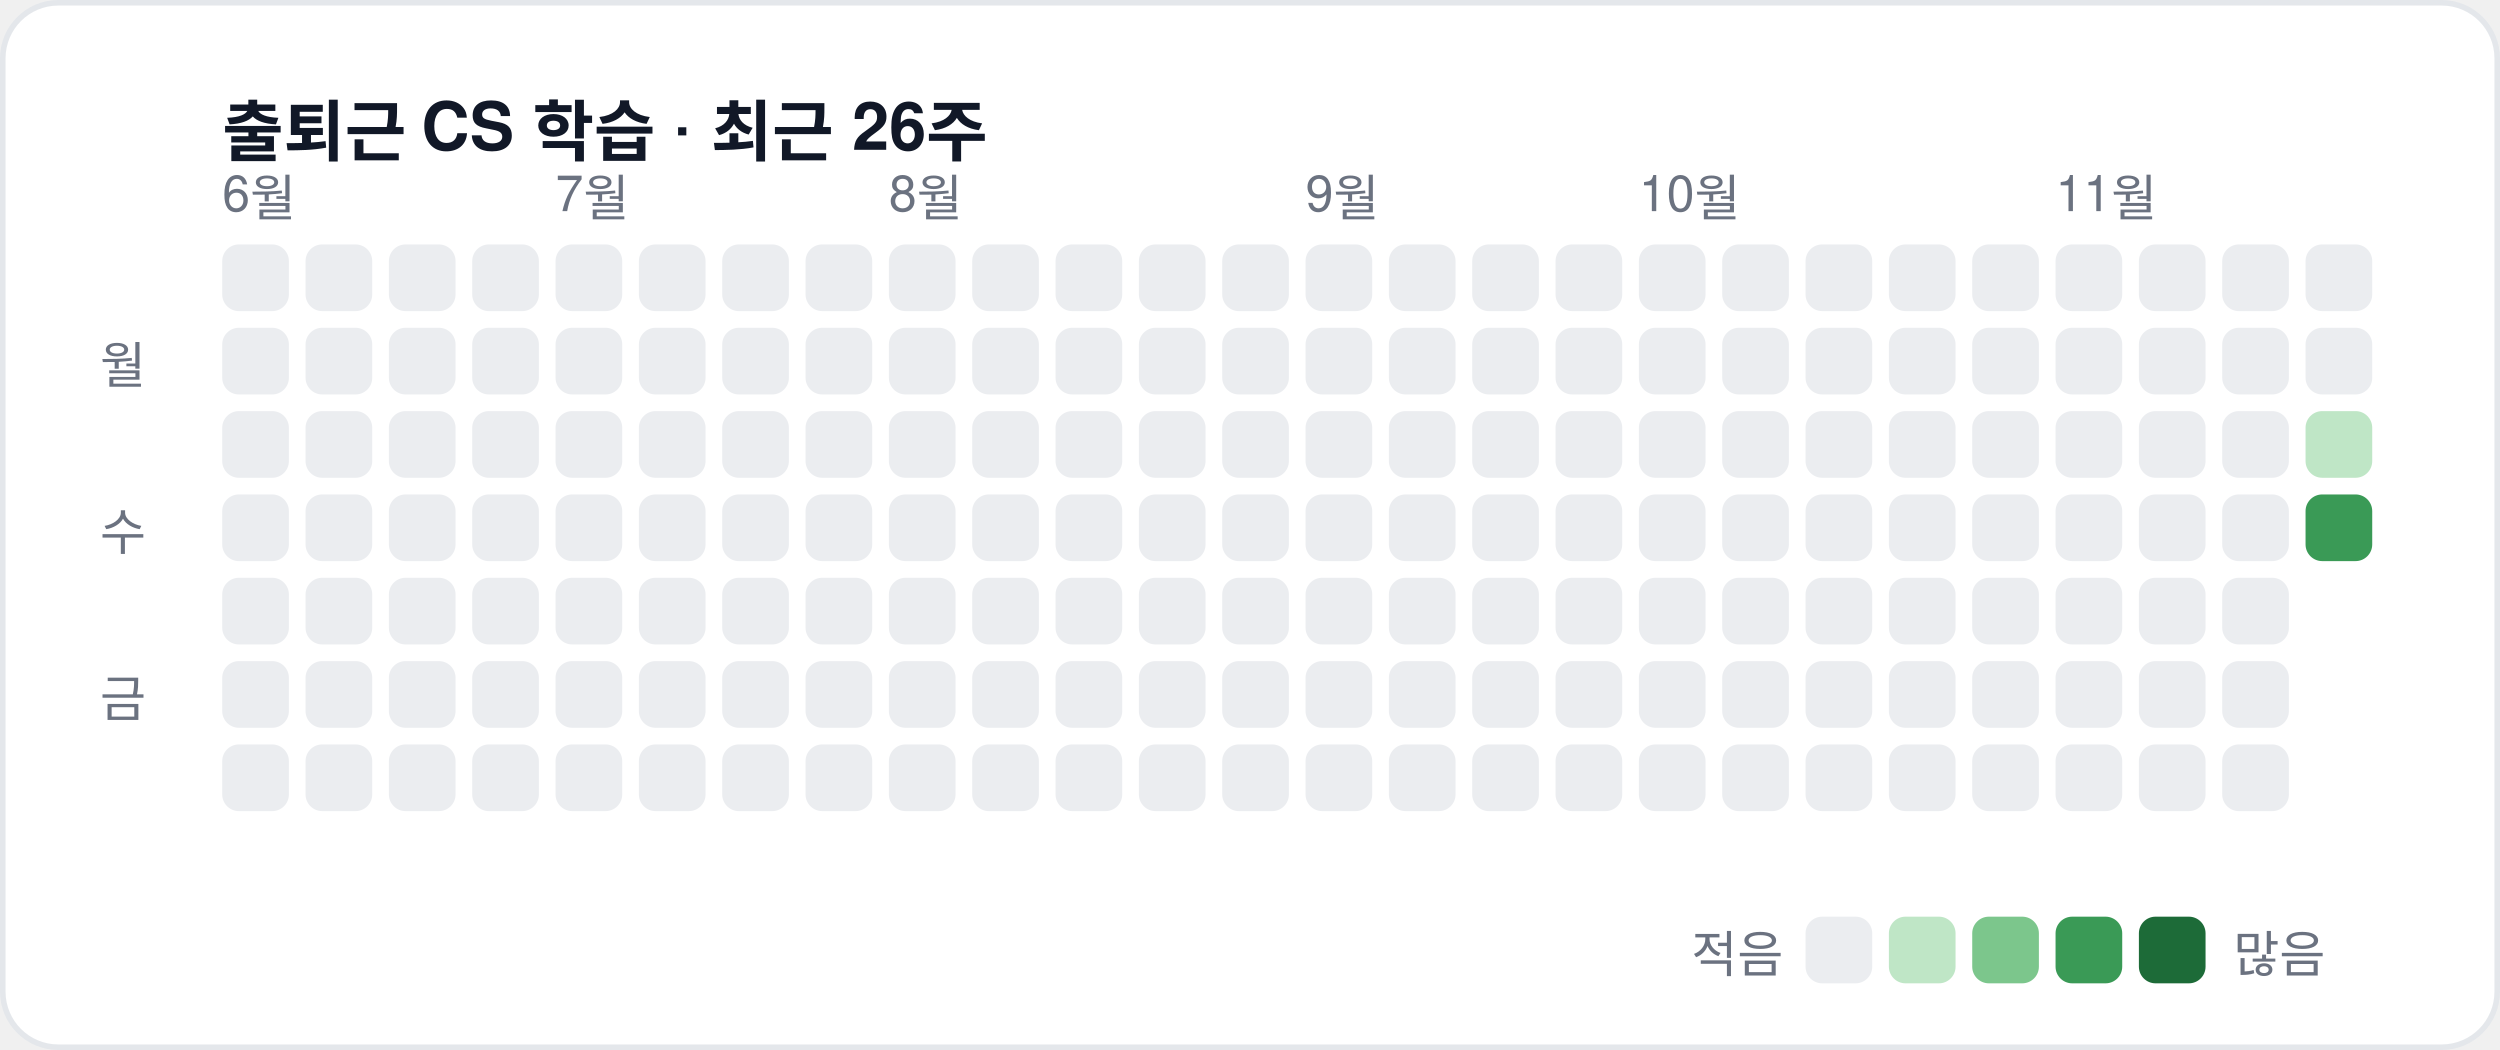
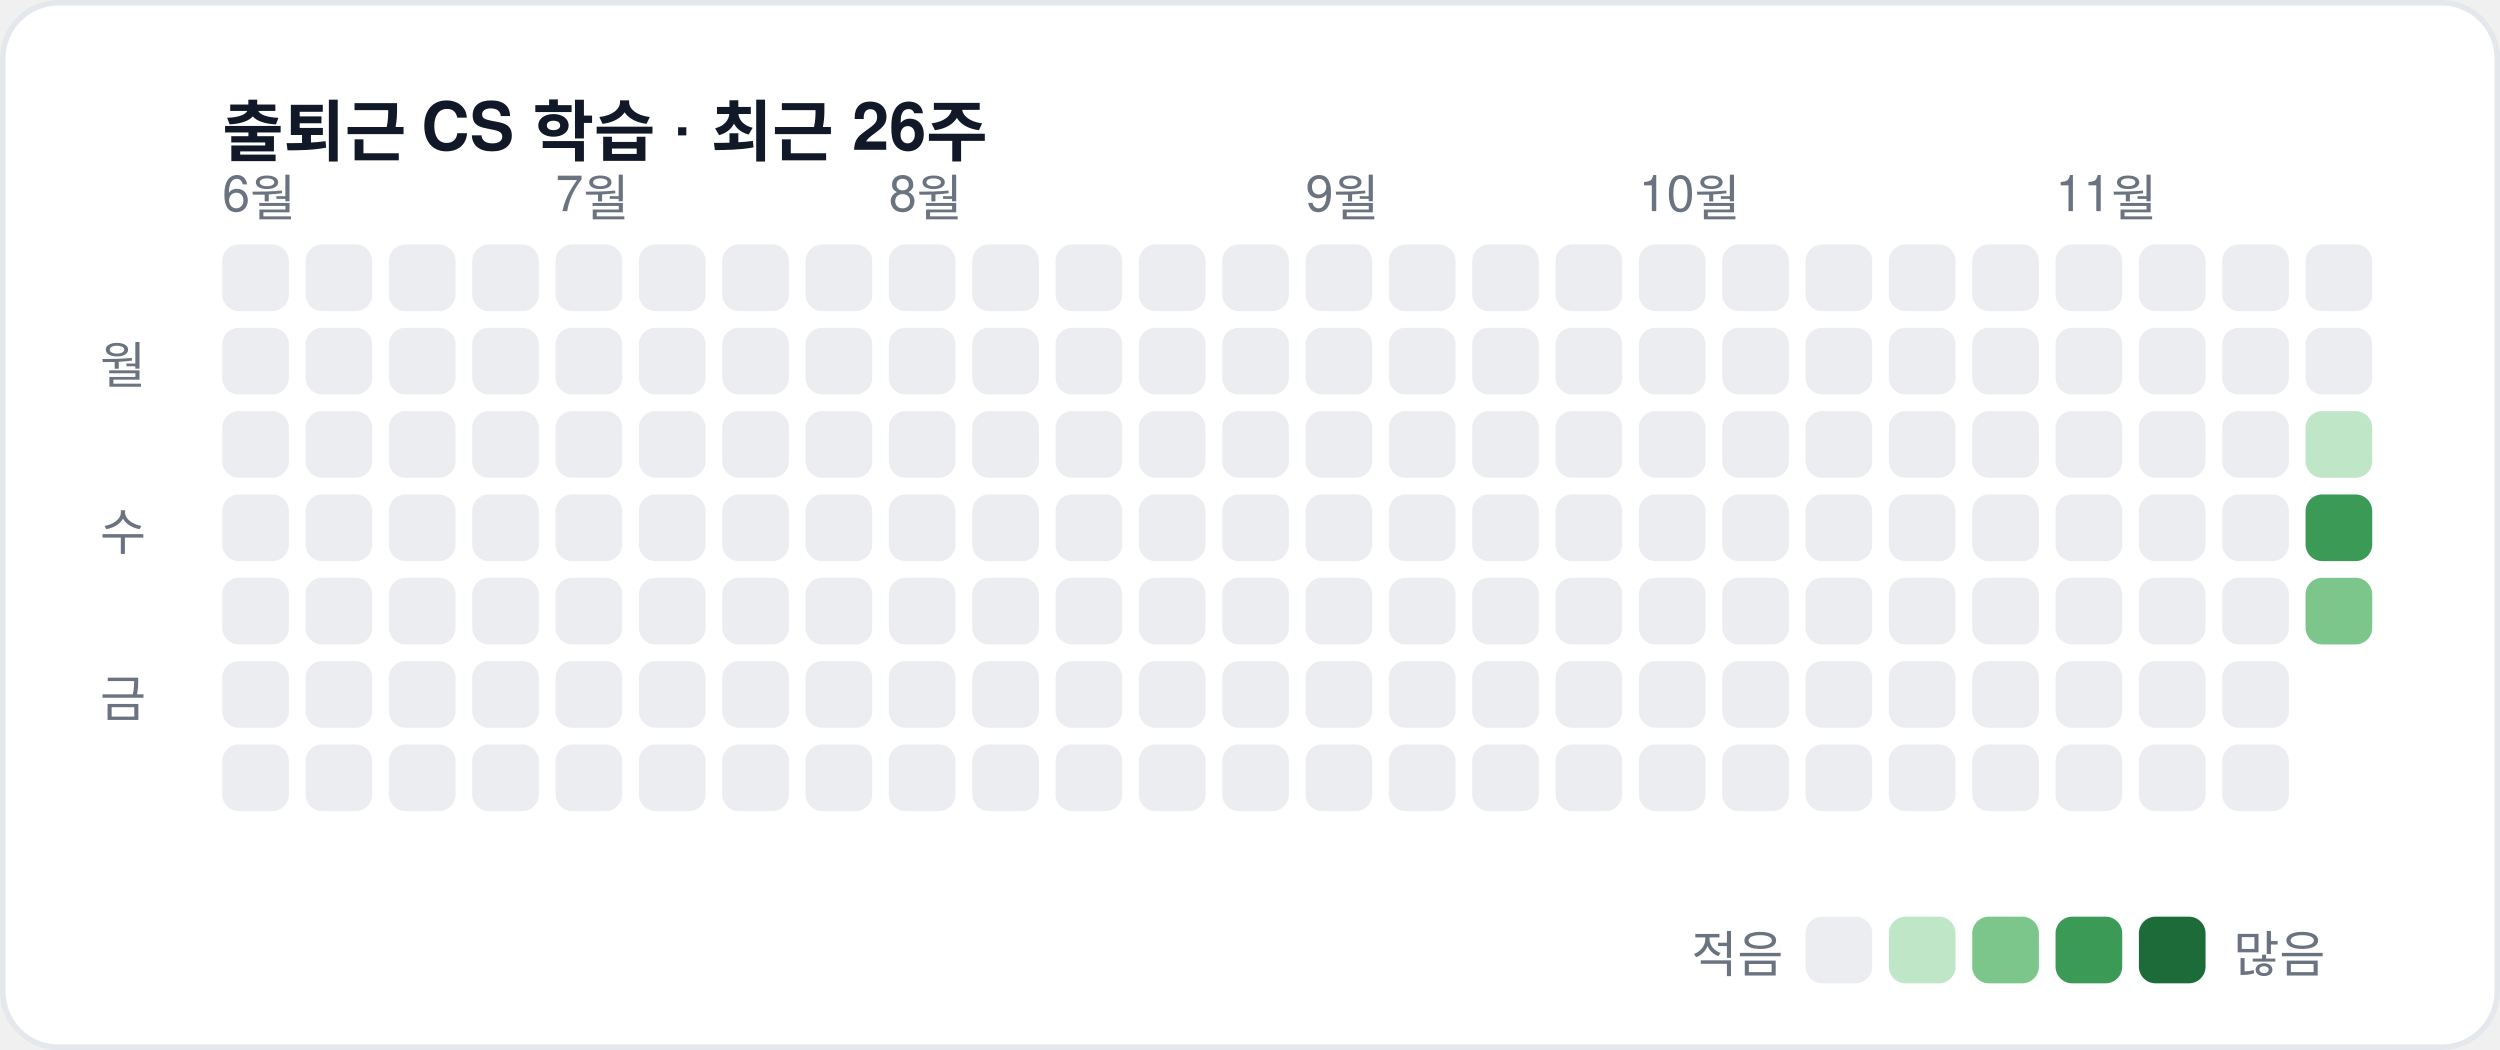
<svg xmlns="http://www.w3.org/2000/svg" width="450" height="189" viewBox="0 0 450 189" font-family="-apple-system,Segoe UI,Helvetica,Arial,sans-serif">
  <rect x="0.5" y="0.5" width="449" height="188" rx="10" fill="#ffffff" stroke="#e4e7eb" />
  <text x="40" y="28" font-size="12" font-weight="600" fill="#111827">출퇴근 CS 학습 · 최근 26주</text>
  <text x="18" y="69" font-size="9" fill="#6b7280">월</text>
  <text x="18" y="99" font-size="9" fill="#6b7280">수</text>
  <text x="18" y="129" font-size="9" fill="#6b7280">금</text>
  <text x="40" y="38" font-size="9" fill="#6b7280">6월</text>
  <rect x="40" y="44" width="12" height="12" rx="3" fill="#ebedf0" />
  <rect x="40" y="59" width="12" height="12" rx="3" fill="#ebedf0" />
  <rect x="40" y="74" width="12" height="12" rx="3" fill="#ebedf0" />
  <rect x="40" y="89" width="12" height="12" rx="3" fill="#ebedf0" />
  <rect x="40" y="104" width="12" height="12" rx="3" fill="#ebedf0" />
  <rect x="40" y="119" width="12" height="12" rx="3" fill="#ebedf0" />
  <rect x="40" y="134" width="12" height="12" rx="3" fill="#ebedf0" />
  <rect x="55" y="44" width="12" height="12" rx="3" fill="#ebedf0" />
  <rect x="55" y="59" width="12" height="12" rx="3" fill="#ebedf0" />
  <rect x="55" y="74" width="12" height="12" rx="3" fill="#ebedf0" />
  <rect x="55" y="89" width="12" height="12" rx="3" fill="#ebedf0" />
  <rect x="55" y="104" width="12" height="12" rx="3" fill="#ebedf0" />
  <rect x="55" y="119" width="12" height="12" rx="3" fill="#ebedf0" />
  <rect x="55" y="134" width="12" height="12" rx="3" fill="#ebedf0" />
  <rect x="70" y="44" width="12" height="12" rx="3" fill="#ebedf0" />
  <rect x="70" y="59" width="12" height="12" rx="3" fill="#ebedf0" />
  <rect x="70" y="74" width="12" height="12" rx="3" fill="#ebedf0" />
  <rect x="70" y="89" width="12" height="12" rx="3" fill="#ebedf0" />
  <rect x="70" y="104" width="12" height="12" rx="3" fill="#ebedf0" />
  <rect x="70" y="119" width="12" height="12" rx="3" fill="#ebedf0" />
  <rect x="70" y="134" width="12" height="12" rx="3" fill="#ebedf0" />
  <rect x="85" y="44" width="12" height="12" rx="3" fill="#ebedf0" />
  <rect x="85" y="59" width="12" height="12" rx="3" fill="#ebedf0" />
  <rect x="85" y="74" width="12" height="12" rx="3" fill="#ebedf0" />
  <rect x="85" y="89" width="12" height="12" rx="3" fill="#ebedf0" />
  <rect x="85" y="104" width="12" height="12" rx="3" fill="#ebedf0" />
  <rect x="85" y="119" width="12" height="12" rx="3" fill="#ebedf0" />
  <rect x="85" y="134" width="12" height="12" rx="3" fill="#ebedf0" />
  <text x="100" y="38" font-size="9" fill="#6b7280">7월</text>
  <rect x="100" y="44" width="12" height="12" rx="3" fill="#ebedf0" />
  <rect x="100" y="59" width="12" height="12" rx="3" fill="#ebedf0" />
  <rect x="100" y="74" width="12" height="12" rx="3" fill="#ebedf0" />
  <rect x="100" y="89" width="12" height="12" rx="3" fill="#ebedf0" />
  <rect x="100" y="104" width="12" height="12" rx="3" fill="#ebedf0" />
  <rect x="100" y="119" width="12" height="12" rx="3" fill="#ebedf0" />
  <rect x="100" y="134" width="12" height="12" rx="3" fill="#ebedf0" />
  <rect x="115" y="44" width="12" height="12" rx="3" fill="#ebedf0" />
  <rect x="115" y="59" width="12" height="12" rx="3" fill="#ebedf0" />
  <rect x="115" y="74" width="12" height="12" rx="3" fill="#ebedf0" />
  <rect x="115" y="89" width="12" height="12" rx="3" fill="#ebedf0" />
  <rect x="115" y="104" width="12" height="12" rx="3" fill="#ebedf0" />
  <rect x="115" y="119" width="12" height="12" rx="3" fill="#ebedf0" />
  <rect x="115" y="134" width="12" height="12" rx="3" fill="#ebedf0" />
  <rect x="130" y="44" width="12" height="12" rx="3" fill="#ebedf0" />
  <rect x="130" y="59" width="12" height="12" rx="3" fill="#ebedf0" />
  <rect x="130" y="74" width="12" height="12" rx="3" fill="#ebedf0" />
  <rect x="130" y="89" width="12" height="12" rx="3" fill="#ebedf0" />
  <rect x="130" y="104" width="12" height="12" rx="3" fill="#ebedf0" />
  <rect x="130" y="119" width="12" height="12" rx="3" fill="#ebedf0" />
  <rect x="130" y="134" width="12" height="12" rx="3" fill="#ebedf0" />
  <rect x="145" y="44" width="12" height="12" rx="3" fill="#ebedf0" />
  <rect x="145" y="59" width="12" height="12" rx="3" fill="#ebedf0" />
  <rect x="145" y="74" width="12" height="12" rx="3" fill="#ebedf0" />
  <rect x="145" y="89" width="12" height="12" rx="3" fill="#ebedf0" />
  <rect x="145" y="104" width="12" height="12" rx="3" fill="#ebedf0" />
  <rect x="145" y="119" width="12" height="12" rx="3" fill="#ebedf0" />
  <rect x="145" y="134" width="12" height="12" rx="3" fill="#ebedf0" />
  <text x="160" y="38" font-size="9" fill="#6b7280">8월</text>
  <rect x="160" y="44" width="12" height="12" rx="3" fill="#ebedf0" />
  <rect x="160" y="59" width="12" height="12" rx="3" fill="#ebedf0" />
  <rect x="160" y="74" width="12" height="12" rx="3" fill="#ebedf0" />
  <rect x="160" y="89" width="12" height="12" rx="3" fill="#ebedf0" />
  <rect x="160" y="104" width="12" height="12" rx="3" fill="#ebedf0" />
  <rect x="160" y="119" width="12" height="12" rx="3" fill="#ebedf0" />
  <rect x="160" y="134" width="12" height="12" rx="3" fill="#ebedf0" />
  <rect x="175" y="44" width="12" height="12" rx="3" fill="#ebedf0" />
  <rect x="175" y="59" width="12" height="12" rx="3" fill="#ebedf0" />
  <rect x="175" y="74" width="12" height="12" rx="3" fill="#ebedf0" />
  <rect x="175" y="89" width="12" height="12" rx="3" fill="#ebedf0" />
  <rect x="175" y="104" width="12" height="12" rx="3" fill="#ebedf0" />
  <rect x="175" y="119" width="12" height="12" rx="3" fill="#ebedf0" />
  <rect x="175" y="134" width="12" height="12" rx="3" fill="#ebedf0" />
  <rect x="190" y="44" width="12" height="12" rx="3" fill="#ebedf0" />
  <rect x="190" y="59" width="12" height="12" rx="3" fill="#ebedf0" />
  <rect x="190" y="74" width="12" height="12" rx="3" fill="#ebedf0" />
  <rect x="190" y="89" width="12" height="12" rx="3" fill="#ebedf0" />
  <rect x="190" y="104" width="12" height="12" rx="3" fill="#ebedf0" />
  <rect x="190" y="119" width="12" height="12" rx="3" fill="#ebedf0" />
  <rect x="190" y="134" width="12" height="12" rx="3" fill="#ebedf0" />
  <rect x="205" y="44" width="12" height="12" rx="3" fill="#ebedf0" />
  <rect x="205" y="59" width="12" height="12" rx="3" fill="#ebedf0" />
  <rect x="205" y="74" width="12" height="12" rx="3" fill="#ebedf0" />
  <rect x="205" y="89" width="12" height="12" rx="3" fill="#ebedf0" />
  <rect x="205" y="104" width="12" height="12" rx="3" fill="#ebedf0" />
  <rect x="205" y="119" width="12" height="12" rx="3" fill="#ebedf0" />
  <rect x="205" y="134" width="12" height="12" rx="3" fill="#ebedf0" />
  <rect x="220" y="44" width="12" height="12" rx="3" fill="#ebedf0" />
  <rect x="220" y="59" width="12" height="12" rx="3" fill="#ebedf0" />
  <rect x="220" y="74" width="12" height="12" rx="3" fill="#ebedf0" />
  <rect x="220" y="89" width="12" height="12" rx="3" fill="#ebedf0" />
  <rect x="220" y="104" width="12" height="12" rx="3" fill="#ebedf0" />
  <rect x="220" y="119" width="12" height="12" rx="3" fill="#ebedf0" />
  <rect x="220" y="134" width="12" height="12" rx="3" fill="#ebedf0" />
  <text x="235" y="38" font-size="9" fill="#6b7280">9월</text>
  <rect x="235" y="44" width="12" height="12" rx="3" fill="#ebedf0" />
  <rect x="235" y="59" width="12" height="12" rx="3" fill="#ebedf0" />
  <rect x="235" y="74" width="12" height="12" rx="3" fill="#ebedf0" />
  <rect x="235" y="89" width="12" height="12" rx="3" fill="#ebedf0" />
  <rect x="235" y="104" width="12" height="12" rx="3" fill="#ebedf0" />
  <rect x="235" y="119" width="12" height="12" rx="3" fill="#ebedf0" />
  <rect x="235" y="134" width="12" height="12" rx="3" fill="#ebedf0" />
  <rect x="250" y="44" width="12" height="12" rx="3" fill="#ebedf0" />
  <rect x="250" y="59" width="12" height="12" rx="3" fill="#ebedf0" />
  <rect x="250" y="74" width="12" height="12" rx="3" fill="#ebedf0" />
  <rect x="250" y="89" width="12" height="12" rx="3" fill="#ebedf0" />
  <rect x="250" y="104" width="12" height="12" rx="3" fill="#ebedf0" />
  <rect x="250" y="119" width="12" height="12" rx="3" fill="#ebedf0" />
  <rect x="250" y="134" width="12" height="12" rx="3" fill="#ebedf0" />
  <rect x="265" y="44" width="12" height="12" rx="3" fill="#ebedf0" />
  <rect x="265" y="59" width="12" height="12" rx="3" fill="#ebedf0" />
  <rect x="265" y="74" width="12" height="12" rx="3" fill="#ebedf0" />
  <rect x="265" y="89" width="12" height="12" rx="3" fill="#ebedf0" />
  <rect x="265" y="104" width="12" height="12" rx="3" fill="#ebedf0" />
  <rect x="265" y="119" width="12" height="12" rx="3" fill="#ebedf0" />
  <rect x="265" y="134" width="12" height="12" rx="3" fill="#ebedf0" />
  <rect x="280" y="44" width="12" height="12" rx="3" fill="#ebedf0" />
  <rect x="280" y="59" width="12" height="12" rx="3" fill="#ebedf0" />
  <rect x="280" y="74" width="12" height="12" rx="3" fill="#ebedf0" />
  <rect x="280" y="89" width="12" height="12" rx="3" fill="#ebedf0" />
  <rect x="280" y="104" width="12" height="12" rx="3" fill="#ebedf0" />
  <rect x="280" y="119" width="12" height="12" rx="3" fill="#ebedf0" />
  <rect x="280" y="134" width="12" height="12" rx="3" fill="#ebedf0" />
  <text x="295" y="38" font-size="9" fill="#6b7280">10월</text>
  <rect x="295" y="44" width="12" height="12" rx="3" fill="#ebedf0" />
  <rect x="295" y="59" width="12" height="12" rx="3" fill="#ebedf0" />
  <rect x="295" y="74" width="12" height="12" rx="3" fill="#ebedf0" />
  <rect x="295" y="89" width="12" height="12" rx="3" fill="#ebedf0" />
  <rect x="295" y="104" width="12" height="12" rx="3" fill="#ebedf0" />
  <rect x="295" y="119" width="12" height="12" rx="3" fill="#ebedf0" />
  <rect x="295" y="134" width="12" height="12" rx="3" fill="#ebedf0" />
  <rect x="310" y="44" width="12" height="12" rx="3" fill="#ebedf0" />
  <rect x="310" y="59" width="12" height="12" rx="3" fill="#ebedf0" />
  <rect x="310" y="74" width="12" height="12" rx="3" fill="#ebedf0" />
  <rect x="310" y="89" width="12" height="12" rx="3" fill="#ebedf0" />
  <rect x="310" y="104" width="12" height="12" rx="3" fill="#ebedf0" />
  <rect x="310" y="119" width="12" height="12" rx="3" fill="#ebedf0" />
  <rect x="310" y="134" width="12" height="12" rx="3" fill="#ebedf0" />
  <rect x="325" y="44" width="12" height="12" rx="3" fill="#ebedf0" />
  <rect x="325" y="59" width="12" height="12" rx="3" fill="#ebedf0" />
  <rect x="325" y="74" width="12" height="12" rx="3" fill="#ebedf0" />
  <rect x="325" y="89" width="12" height="12" rx="3" fill="#ebedf0" />
  <rect x="325" y="104" width="12" height="12" rx="3" fill="#ebedf0" />
  <rect x="325" y="119" width="12" height="12" rx="3" fill="#ebedf0" />
  <rect x="325" y="134" width="12" height="12" rx="3" fill="#ebedf0" />
  <rect x="340" y="44" width="12" height="12" rx="3" fill="#ebedf0" />
  <rect x="340" y="59" width="12" height="12" rx="3" fill="#ebedf0" />
  <rect x="340" y="74" width="12" height="12" rx="3" fill="#ebedf0" />
  <rect x="340" y="89" width="12" height="12" rx="3" fill="#ebedf0" />
  <rect x="340" y="104" width="12" height="12" rx="3" fill="#ebedf0" />
  <rect x="340" y="119" width="12" height="12" rx="3" fill="#ebedf0" />
  <rect x="340" y="134" width="12" height="12" rx="3" fill="#ebedf0" />
  <rect x="355" y="44" width="12" height="12" rx="3" fill="#ebedf0" />
  <rect x="355" y="59" width="12" height="12" rx="3" fill="#ebedf0" />
  <rect x="355" y="74" width="12" height="12" rx="3" fill="#ebedf0" />
  <rect x="355" y="89" width="12" height="12" rx="3" fill="#ebedf0" />
  <rect x="355" y="104" width="12" height="12" rx="3" fill="#ebedf0" />
  <rect x="355" y="119" width="12" height="12" rx="3" fill="#ebedf0" />
  <rect x="355" y="134" width="12" height="12" rx="3" fill="#ebedf0" />
  <text x="370" y="38" font-size="9" fill="#6b7280">11월</text>
  <rect x="370" y="44" width="12" height="12" rx="3" fill="#ebedf0" />
  <rect x="370" y="59" width="12" height="12" rx="3" fill="#ebedf0" />
  <rect x="370" y="74" width="12" height="12" rx="3" fill="#ebedf0" />
  <rect x="370" y="89" width="12" height="12" rx="3" fill="#ebedf0" />
  <rect x="370" y="104" width="12" height="12" rx="3" fill="#ebedf0" />
  <rect x="370" y="119" width="12" height="12" rx="3" fill="#ebedf0" />
  <rect x="370" y="134" width="12" height="12" rx="3" fill="#ebedf0" />
  <rect x="385" y="44" width="12" height="12" rx="3" fill="#ebedf0" />
  <rect x="385" y="59" width="12" height="12" rx="3" fill="#ebedf0" />
  <rect x="385" y="74" width="12" height="12" rx="3" fill="#ebedf0" />
  <rect x="385" y="89" width="12" height="12" rx="3" fill="#ebedf0" />
  <rect x="385" y="104" width="12" height="12" rx="3" fill="#ebedf0" />
  <rect x="385" y="119" width="12" height="12" rx="3" fill="#ebedf0" />
  <rect x="385" y="134" width="12" height="12" rx="3" fill="#ebedf0" />
  <rect x="400" y="44" width="12" height="12" rx="3" fill="#ebedf0" />
  <rect x="400" y="59" width="12" height="12" rx="3" fill="#ebedf0" />
  <rect x="400" y="74" width="12" height="12" rx="3" fill="#ebedf0" />
  <rect x="400" y="89" width="12" height="12" rx="3" fill="#ebedf0" />
  <rect x="400" y="104" width="12" height="12" rx="3" fill="#ebedf0" />
  <rect x="400" y="119" width="12" height="12" rx="3" fill="#ebedf0" />
  <rect x="400" y="134" width="12" height="12" rx="3" fill="#ebedf0" />
  <rect x="415" y="44" width="12" height="12" rx="3" fill="#ebedf0" />
  <rect x="415" y="59" width="12" height="12" rx="3" fill="#ebedf0" />
  <rect x="415" y="74" width="12" height="12" rx="3" fill="#bfe6c6" />
  <rect x="415" y="89" width="12" height="12" rx="3" fill="#3a9a56" />
+   <rect x="415" y="104" width="12" height="12" rx="3" fill="#7cc68c" />
  <text x="321" y="175" font-size="9" fill="#6b7280" text-anchor="end">적음</text>
  <rect x="325" y="165" width="12" height="12" rx="3" fill="#ebedf0" />
  <rect x="340" y="165" width="12" height="12" rx="3" fill="#bfe6c6" />
  <rect x="355" y="165" width="12" height="12" rx="3" fill="#7cc68c" />
  <rect x="370" y="165" width="12" height="12" rx="3" fill="#3a9a56" />
  <rect x="385" y="165" width="12" height="12" rx="3" fill="#1d6b38" />
  <text x="402" y="175" font-size="9" fill="#6b7280">많음</text>
</svg>
